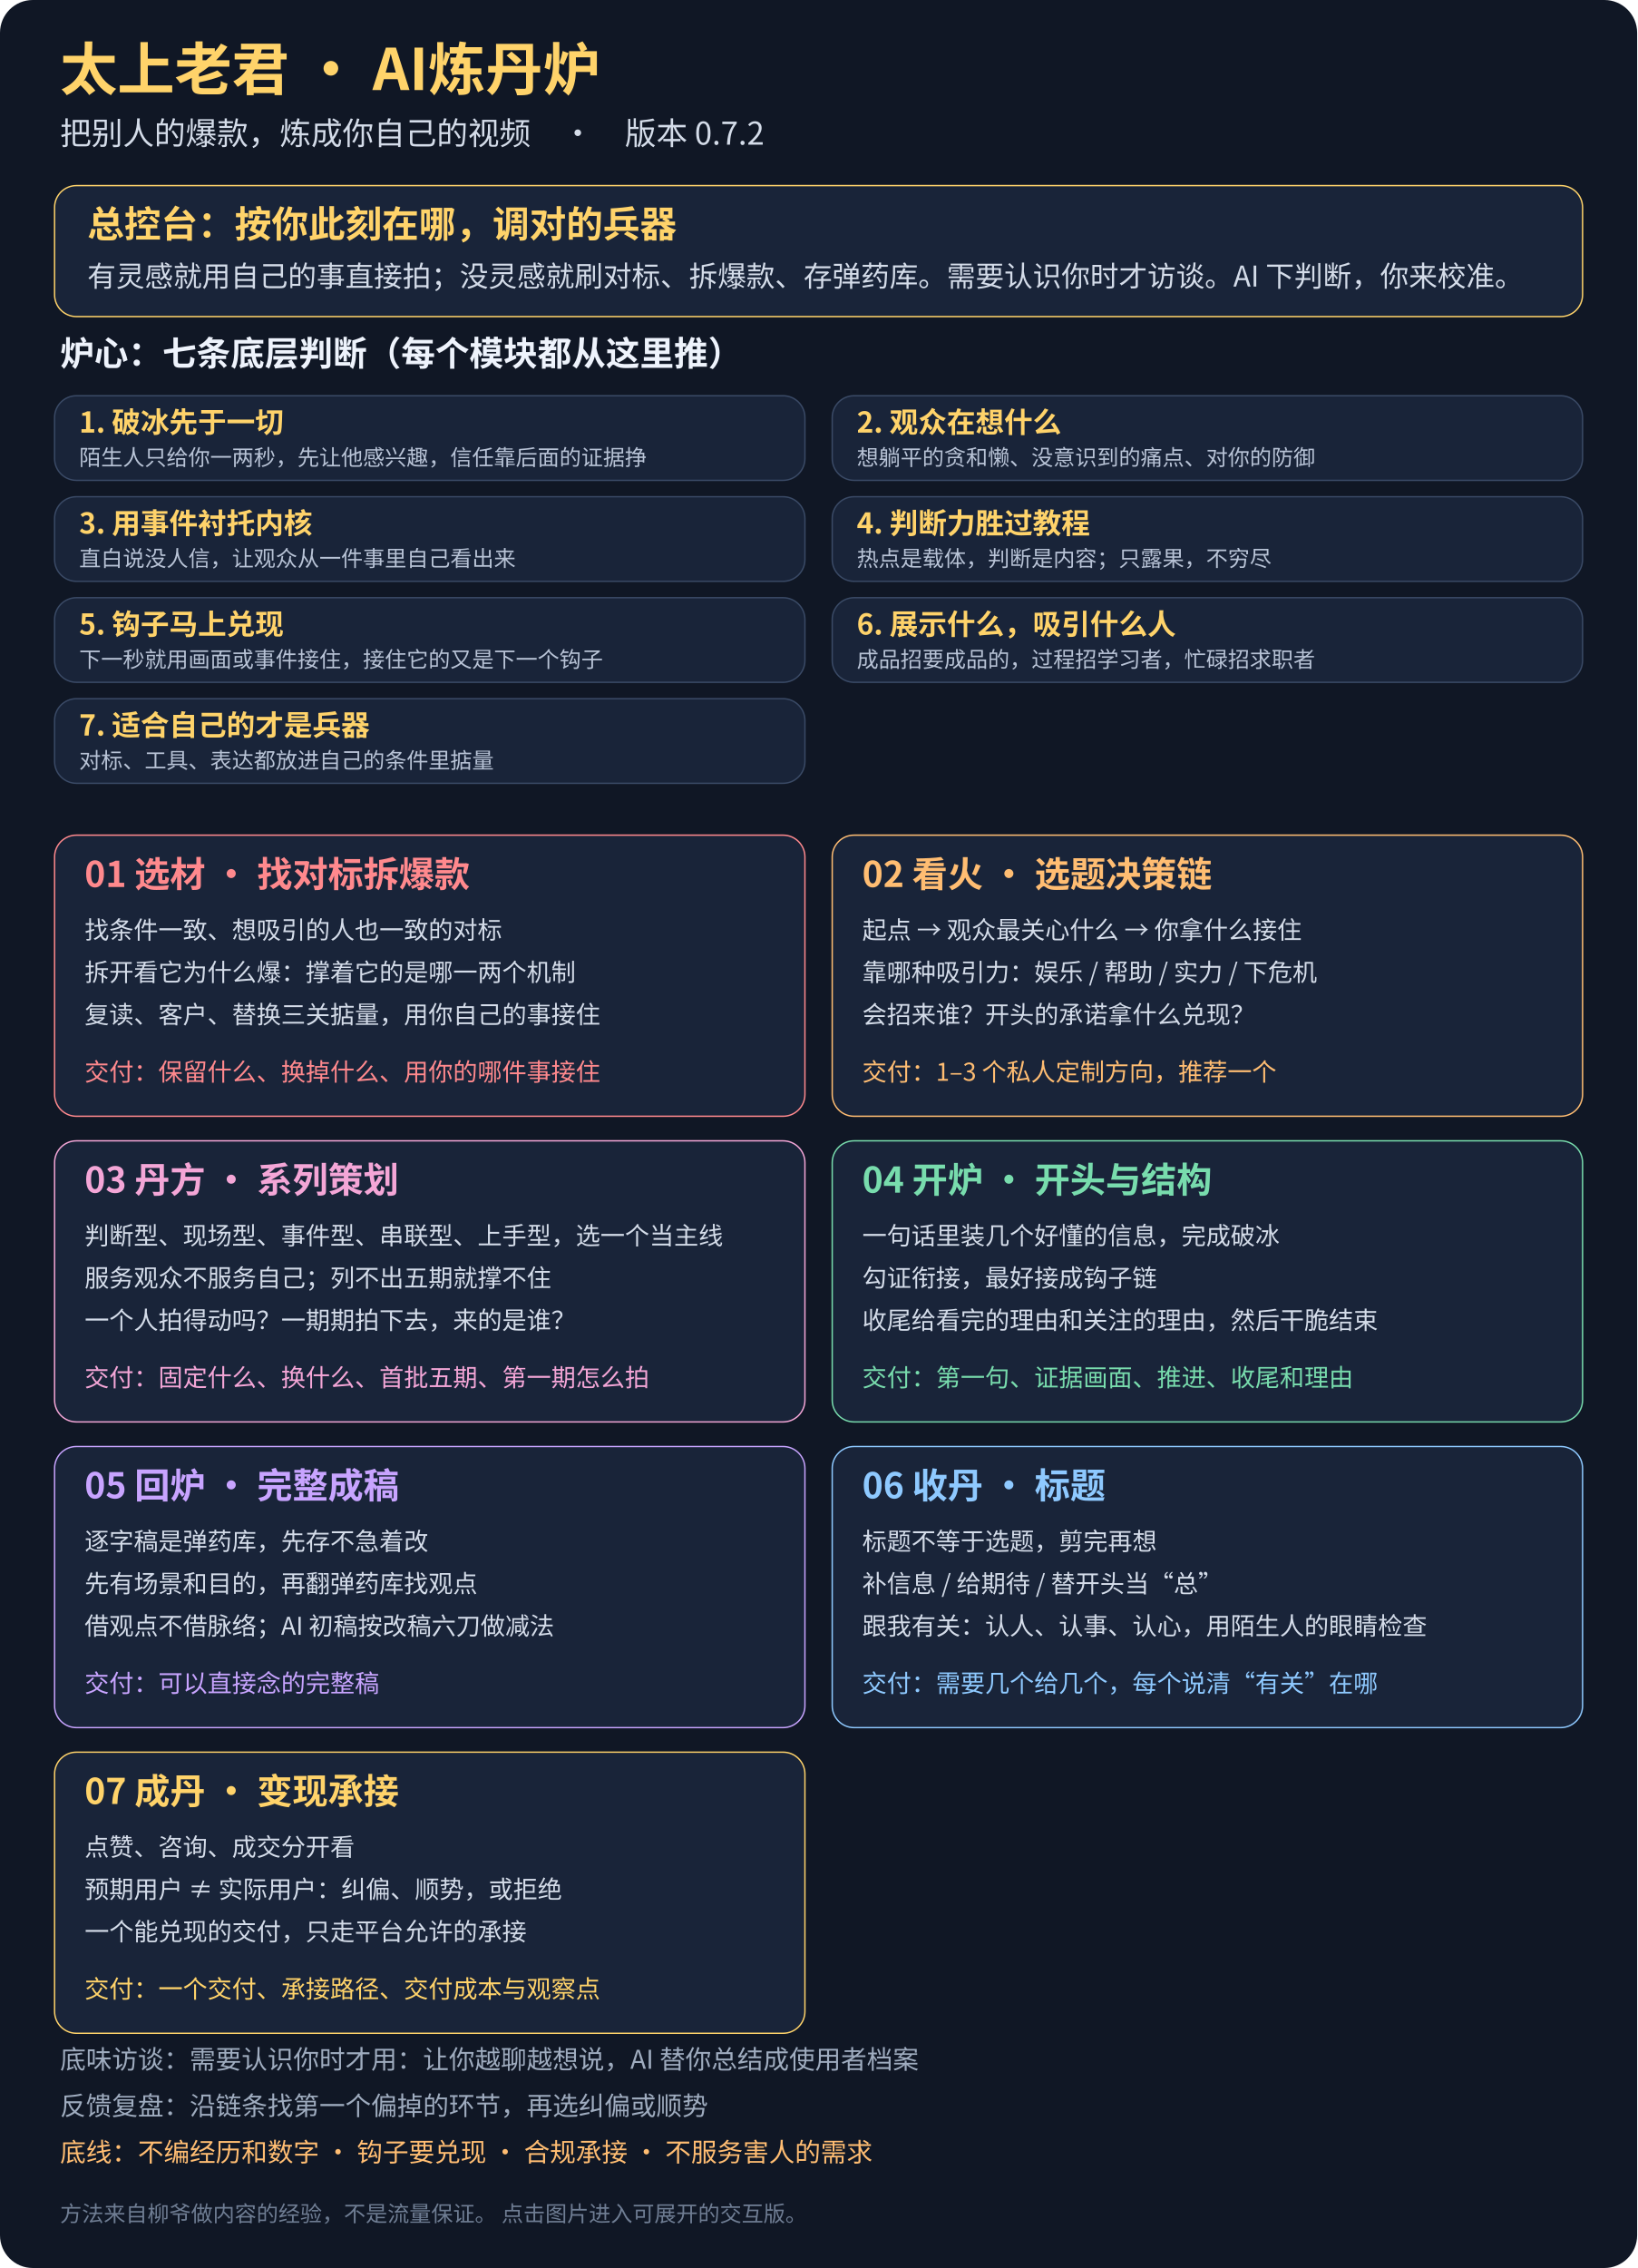
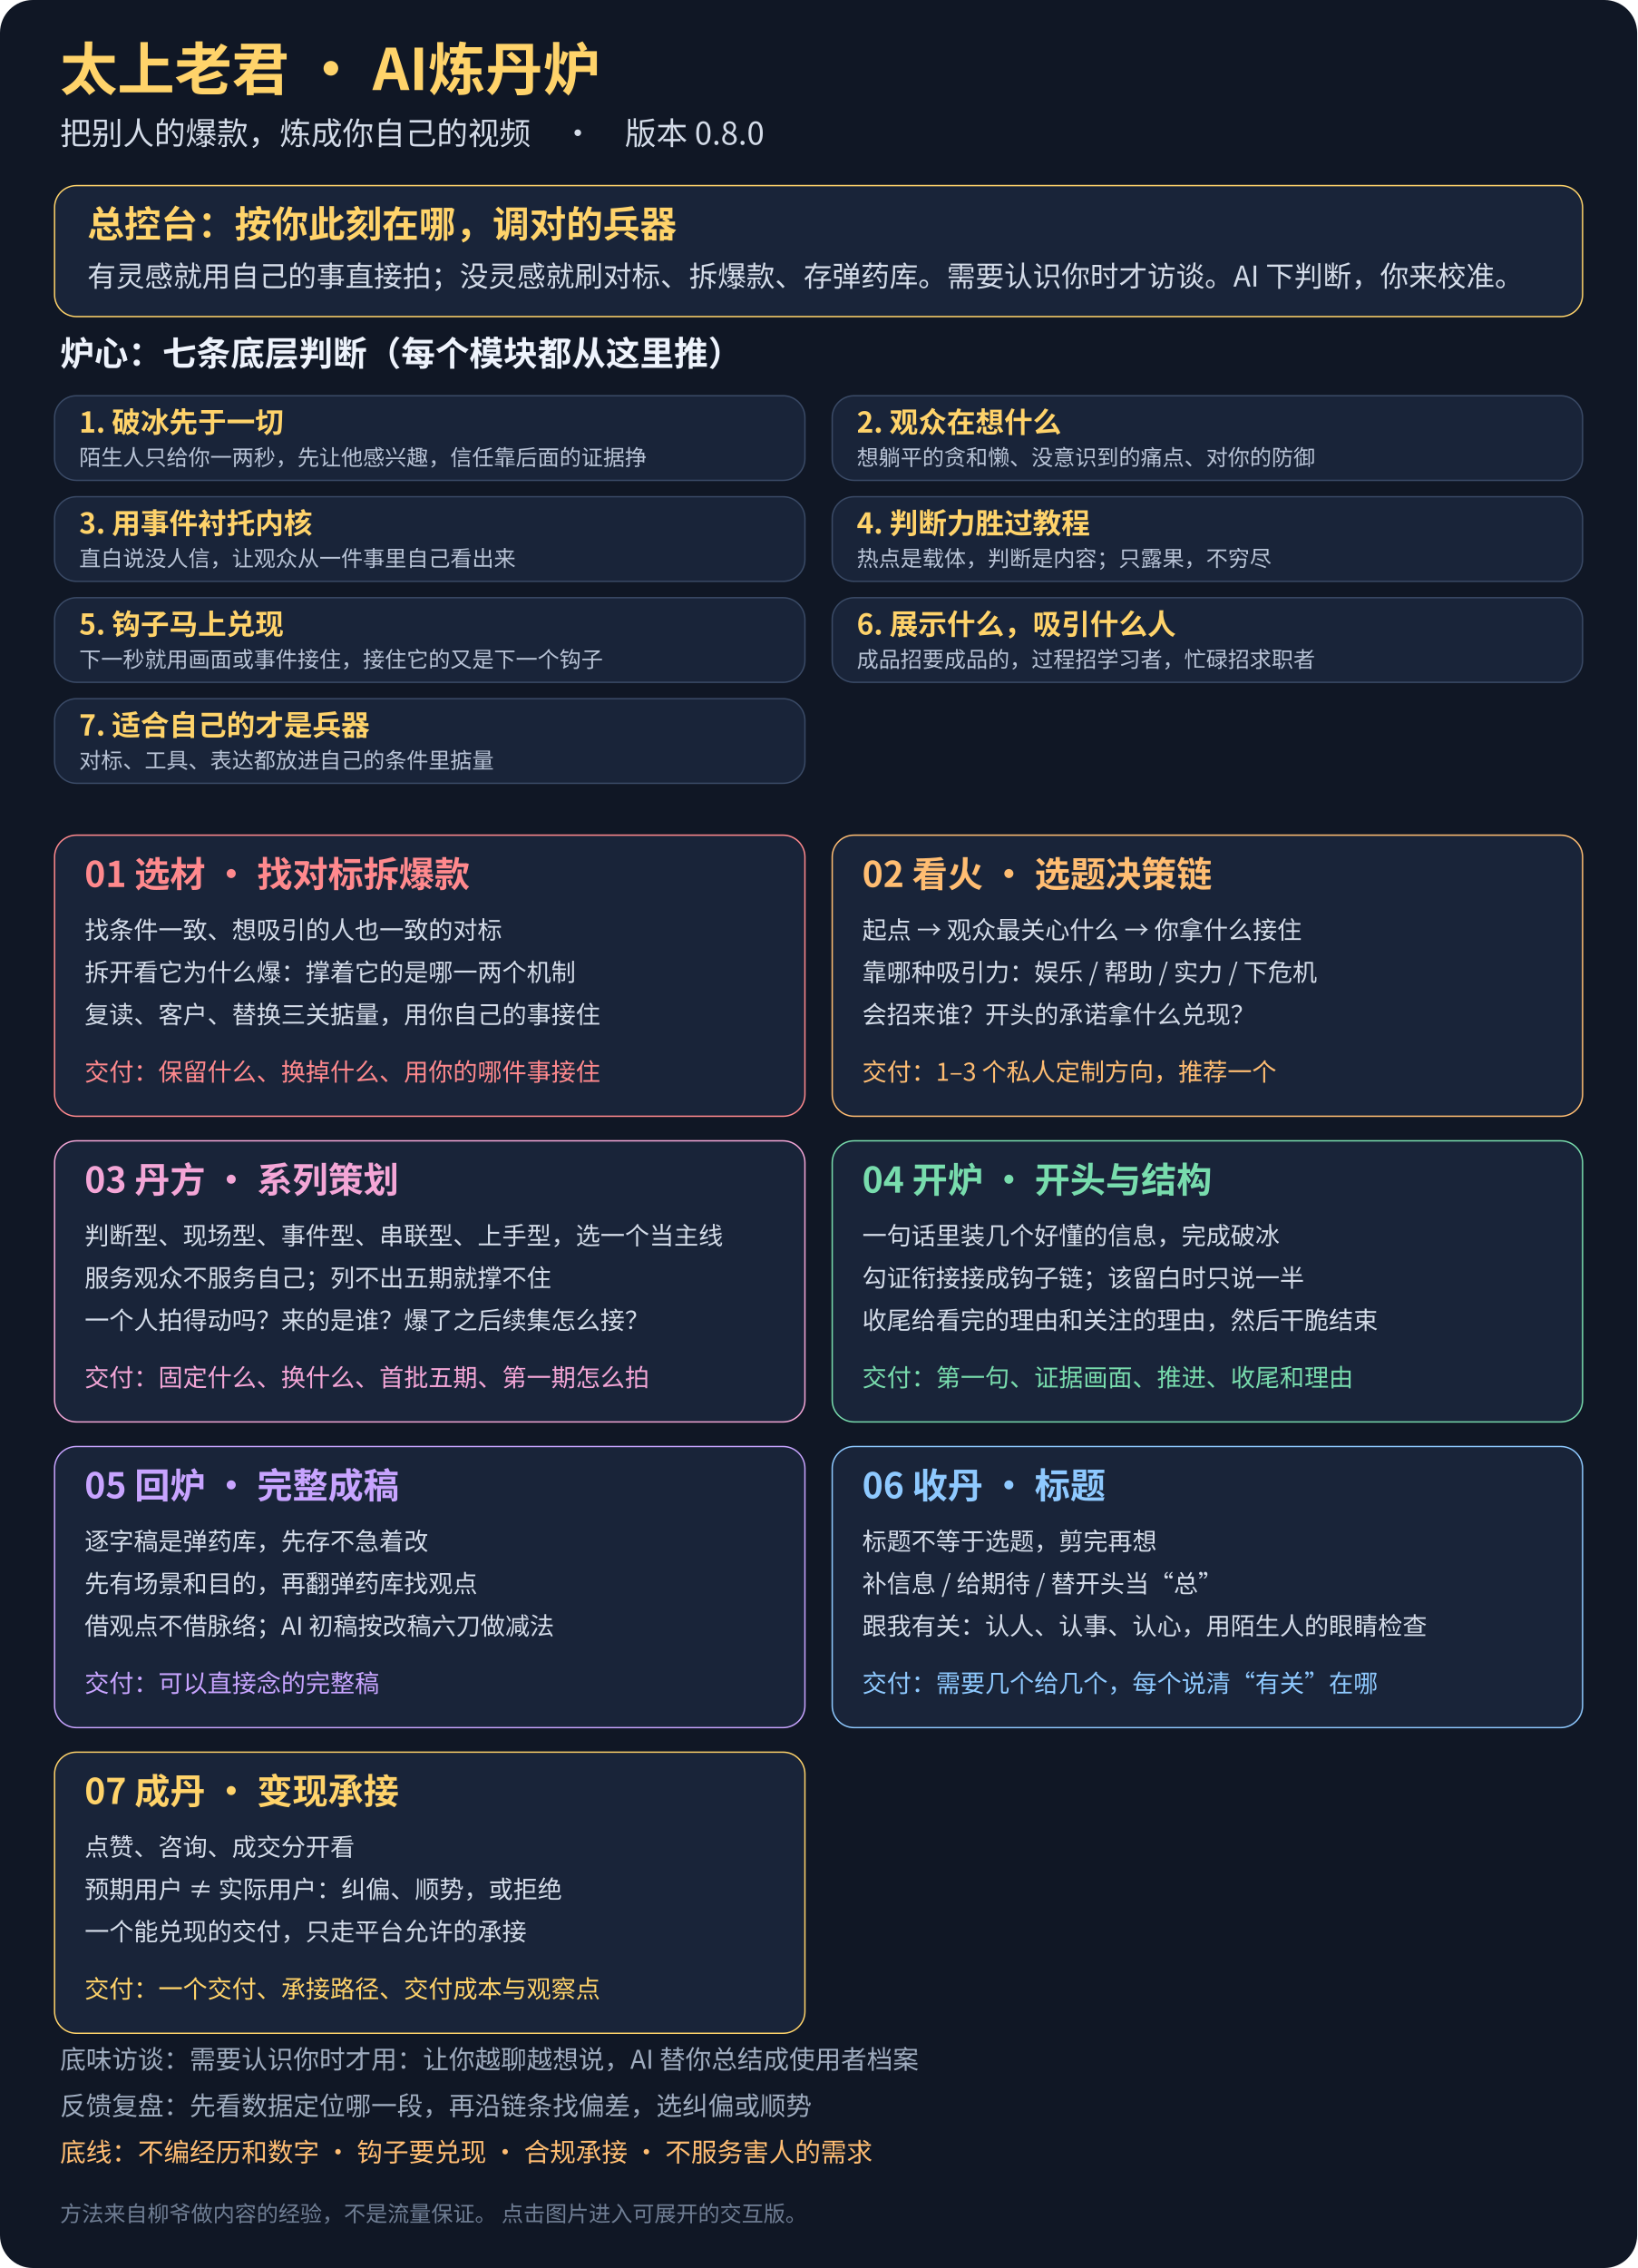
<svg xmlns="http://www.w3.org/2000/svg" width="1200" height="1662" viewBox="0 0 1200 1662" role="img" aria-labelledby="title desc">
  <rect width="1200" height="1662" rx="24" fill="#101725" />
  <g font-family="-apple-system,BlinkMacSystemFont,'Segoe UI','Noto Sans CJK SC','Microsoft YaHei',sans-serif">
    <text x="44" y="66" font-size="42" fill="#ffd36a" font-weight="700">太上老君 · AI炼丹炉</text>
-     <text x="44" y="106" font-size="23" fill="#d4dce9" font-weight="400">把别人的爆款，炼成你自己的视频　·　版本 0.7.2</text>
+     <text x="44" y="106" font-size="23" fill="#d4dce9" font-weight="400">把别人的爆款，炼成你自己的视频　·　版本 0.8.0</text>
    <rect x="40" y="136" width="1120" height="96" rx="16" fill="#192439" stroke="#ffd36a" />
    <text x="64" y="174" font-size="27" fill="#ffd36a" font-weight="700">总控台：按你此刻在哪，调对的兵器</text>
    <text x="64" y="210" font-size="21" fill="#d4dce9" font-weight="400">有灵感就用自己的事直接拍；没灵感就刷对标、拆爆款、存弹药库。需要认识你时才访谈。AI 下判断，你来校准。</text>
    <text x="44" y="268" font-size="25" fill="#eef3fc" font-weight="600">炉心：七条底层判断（每个模块都从这里推）</text>
    <rect x="40" y="290" width="550" height="62" rx="16" fill="#192439" stroke="#3a4a66" />
    <text x="58" y="317" font-size="21" fill="#ffd36a" font-weight="650">1. 破冰先于一切</text>
    <text x="58" y="341" font-size="16" fill="#b8c3d6" font-weight="400">陌生人只给你一两秒，先让他感兴趣，信任靠后面的证据挣</text>
    <rect x="610" y="290" width="550" height="62" rx="16" fill="#192439" stroke="#3a4a66" />
    <text x="628" y="317" font-size="21" fill="#ffd36a" font-weight="650">2. 观众在想什么</text>
    <text x="628" y="341" font-size="16" fill="#b8c3d6" font-weight="400">想躺平的贪和懒、没意识到的痛点、对你的防御</text>
    <rect x="40" y="364" width="550" height="62" rx="16" fill="#192439" stroke="#3a4a66" />
    <text x="58" y="391" font-size="21" fill="#ffd36a" font-weight="650">3. 用事件衬托内核</text>
    <text x="58" y="415" font-size="16" fill="#b8c3d6" font-weight="400">直白说没人信，让观众从一件事里自己看出来</text>
    <rect x="610" y="364" width="550" height="62" rx="16" fill="#192439" stroke="#3a4a66" />
    <text x="628" y="391" font-size="21" fill="#ffd36a" font-weight="650">4. 判断力胜过教程</text>
    <text x="628" y="415" font-size="16" fill="#b8c3d6" font-weight="400">热点是载体，判断是内容；只露果，不穷尽</text>
    <rect x="40" y="438" width="550" height="62" rx="16" fill="#192439" stroke="#3a4a66" />
    <text x="58" y="465" font-size="21" fill="#ffd36a" font-weight="650">5. 钩子马上兑现</text>
    <text x="58" y="489" font-size="16" fill="#b8c3d6" font-weight="400">下一秒就用画面或事件接住，接住它的又是下一个钩子</text>
    <rect x="610" y="438" width="550" height="62" rx="16" fill="#192439" stroke="#3a4a66" />
    <text x="628" y="465" font-size="21" fill="#ffd36a" font-weight="650">6. 展示什么，吸引什么人</text>
    <text x="628" y="489" font-size="16" fill="#b8c3d6" font-weight="400">成品招要成品的，过程招学习者，忙碌招求职者</text>
    <rect x="40" y="512" width="550" height="62" rx="16" fill="#192439" stroke="#3a4a66" />
    <text x="58" y="539" font-size="21" fill="#ffd36a" font-weight="650">7. 适合自己的才是兵器</text>
    <text x="58" y="563" font-size="16" fill="#b8c3d6" font-weight="400">对标、工具、表达都放进自己的条件里掂量</text>
    <rect x="40" y="612" width="550" height="206" rx="16" fill="#192439" stroke="#ff898d" />
    <text x="62" y="650" font-size="26" fill="#ff898d" font-weight="650">01 选材 · 找对标拆爆款</text>
    <text x="62" y="688" font-size="18" fill="#d4dce9" font-weight="400">找条件一致、想吸引的人也一致的对标</text>
    <text x="62" y="719" font-size="18" fill="#d4dce9" font-weight="400">拆开看它为什么爆：撑着它的是哪一两个机制</text>
    <text x="62" y="750" font-size="18" fill="#d4dce9" font-weight="400">复读、客户、替换三关掂量，用你自己的事接住</text>
    <text x="62" y="792" font-size="18" fill="#ff898d" font-weight="400">交付：保留什么、换掉什么、用你的哪件事接住</text>
    <rect x="610" y="612" width="550" height="206" rx="16" fill="#192439" stroke="#ffbd72" />
    <text x="632" y="650" font-size="26" fill="#ffbd72" font-weight="650">02 看火 · 选题决策链</text>
    <text x="632" y="688" font-size="18" fill="#d4dce9" font-weight="400">起点 → 观众最关心什么 → 你拿什么接住</text>
    <text x="632" y="719" font-size="18" fill="#d4dce9" font-weight="400">靠哪种吸引力：娱乐 / 帮助 / 实力 / 下危机</text>
    <text x="632" y="750" font-size="18" fill="#d4dce9" font-weight="400">会招来谁？开头的承诺拿什么兑现？</text>
    <text x="632" y="792" font-size="18" fill="#ffbd72" font-weight="400">交付：1–3 个私人定制方向，推荐一个</text>
    <rect x="40" y="836" width="550" height="206" rx="16" fill="#192439" stroke="#f4a6d7" />
    <text x="62" y="874" font-size="26" fill="#f4a6d7" font-weight="650">03 丹方 · 系列策划</text>
    <text x="62" y="912" font-size="18" fill="#d4dce9" font-weight="400">判断型、现场型、事件型、串联型、上手型，选一个当主线</text>
    <text x="62" y="943" font-size="18" fill="#d4dce9" font-weight="400">服务观众不服务自己；列不出五期就撑不住</text>
-     <text x="62" y="974" font-size="18" fill="#d4dce9" font-weight="400">一个人拍得动吗？一期期拍下去，来的是谁？</text>
+     <text x="62" y="974" font-size="18" fill="#d4dce9" font-weight="400">一个人拍得动吗？来的是谁？爆了之后续集怎么接？</text>
    <text x="62" y="1016" font-size="18" fill="#f4a6d7" font-weight="400">交付：固定什么、换什么、首批五期、第一期怎么拍</text>
    <rect x="610" y="836" width="550" height="206" rx="16" fill="#192439" stroke="#78dcad" />
    <text x="632" y="874" font-size="26" fill="#78dcad" font-weight="650">04 开炉 · 开头与结构</text>
    <text x="632" y="912" font-size="18" fill="#d4dce9" font-weight="400">一句话里装几个好懂的信息，完成破冰</text>
-     <text x="632" y="943" font-size="18" fill="#d4dce9" font-weight="400">勾证衔接，最好接成钩子链</text>
+     <text x="632" y="943" font-size="18" fill="#d4dce9" font-weight="400">勾证衔接接成钩子链；该留白时只说一半</text>
    <text x="632" y="974" font-size="18" fill="#d4dce9" font-weight="400">收尾给看完的理由和关注的理由，然后干脆结束</text>
    <text x="632" y="1016" font-size="18" fill="#78dcad" font-weight="400">交付：第一句、证据画面、推进、收尾和理由</text>
    <rect x="40" y="1060" width="550" height="206" rx="16" fill="#192439" stroke="#c8a4ff" />
    <text x="62" y="1098" font-size="26" fill="#c8a4ff" font-weight="650">05 回炉 · 完整成稿</text>
    <text x="62" y="1136" font-size="18" fill="#d4dce9" font-weight="400">逐字稿是弹药库，先存不急着改</text>
    <text x="62" y="1167" font-size="18" fill="#d4dce9" font-weight="400">先有场景和目的，再翻弹药库找观点</text>
    <text x="62" y="1198" font-size="18" fill="#d4dce9" font-weight="400">借观点不借脉络；AI 初稿按改稿六刀做减法</text>
    <text x="62" y="1240" font-size="18" fill="#c8a4ff" font-weight="400">交付：可以直接念的完整稿</text>
    <rect x="610" y="1060" width="550" height="206" rx="16" fill="#192439" stroke="#8ec9ff" />
    <text x="632" y="1098" font-size="26" fill="#8ec9ff" font-weight="650">06 收丹 · 标题</text>
    <text x="632" y="1136" font-size="18" fill="#d4dce9" font-weight="400">标题不等于选题，剪完再想</text>
    <text x="632" y="1167" font-size="18" fill="#d4dce9" font-weight="400">补信息 / 给期待 / 替开头当“总”</text>
    <text x="632" y="1198" font-size="18" fill="#d4dce9" font-weight="400">跟我有关：认人、认事、认心，用陌生人的眼睛检查</text>
    <text x="632" y="1240" font-size="18" fill="#8ec9ff" font-weight="400">交付：需要几个给几个，每个说清“有关”在哪</text>
    <rect x="40" y="1284" width="550" height="206" rx="16" fill="#192439" stroke="#ffd36a" />
    <text x="62" y="1322" font-size="26" fill="#ffd36a" font-weight="650">07 成丹 · 变现承接</text>
    <text x="62" y="1360" font-size="18" fill="#d4dce9" font-weight="400">点赞、咨询、成交分开看</text>
    <text x="62" y="1391" font-size="18" fill="#d4dce9" font-weight="400">预期用户 ≠ 实际用户：纠偏、顺势，或拒绝</text>
    <text x="62" y="1422" font-size="18" fill="#d4dce9" font-weight="400">一个能兑现的交付，只走平台允许的承接</text>
    <text x="62" y="1464" font-size="18" fill="#ffd36a" font-weight="400">交付：一个交付、承接路径、交付成本与观察点</text>
    <text x="44" y="1516" font-size="19" fill="#9facbf" font-weight="400">底味访谈：需要认识你时才用：让你越聊越想说，AI 替你总结成使用者档案</text>
-     <text x="44" y="1550" font-size="19" fill="#9facbf" font-weight="400">反馈复盘：沿链条找第一个偏掉的环节，再选纠偏或顺势</text>
+     <text x="44" y="1550" font-size="19" fill="#9facbf" font-weight="400">反馈复盘：先看数据定位哪一段，再沿链条找偏差，选纠偏或顺势</text>
    <text x="44" y="1584" font-size="19" fill="#ffbd72" font-weight="400">底线：不编经历和数字 · 钩子要兑现 · 合规承接 · 不服务害人的需求</text>
    <text x="44" y="1628" font-size="16" fill="#6f7d93" font-weight="400">方法来自柳爷做内容的经验，不是流量保证。 点击图片进入可展开的交互版。</text>
  </g>
</svg>
